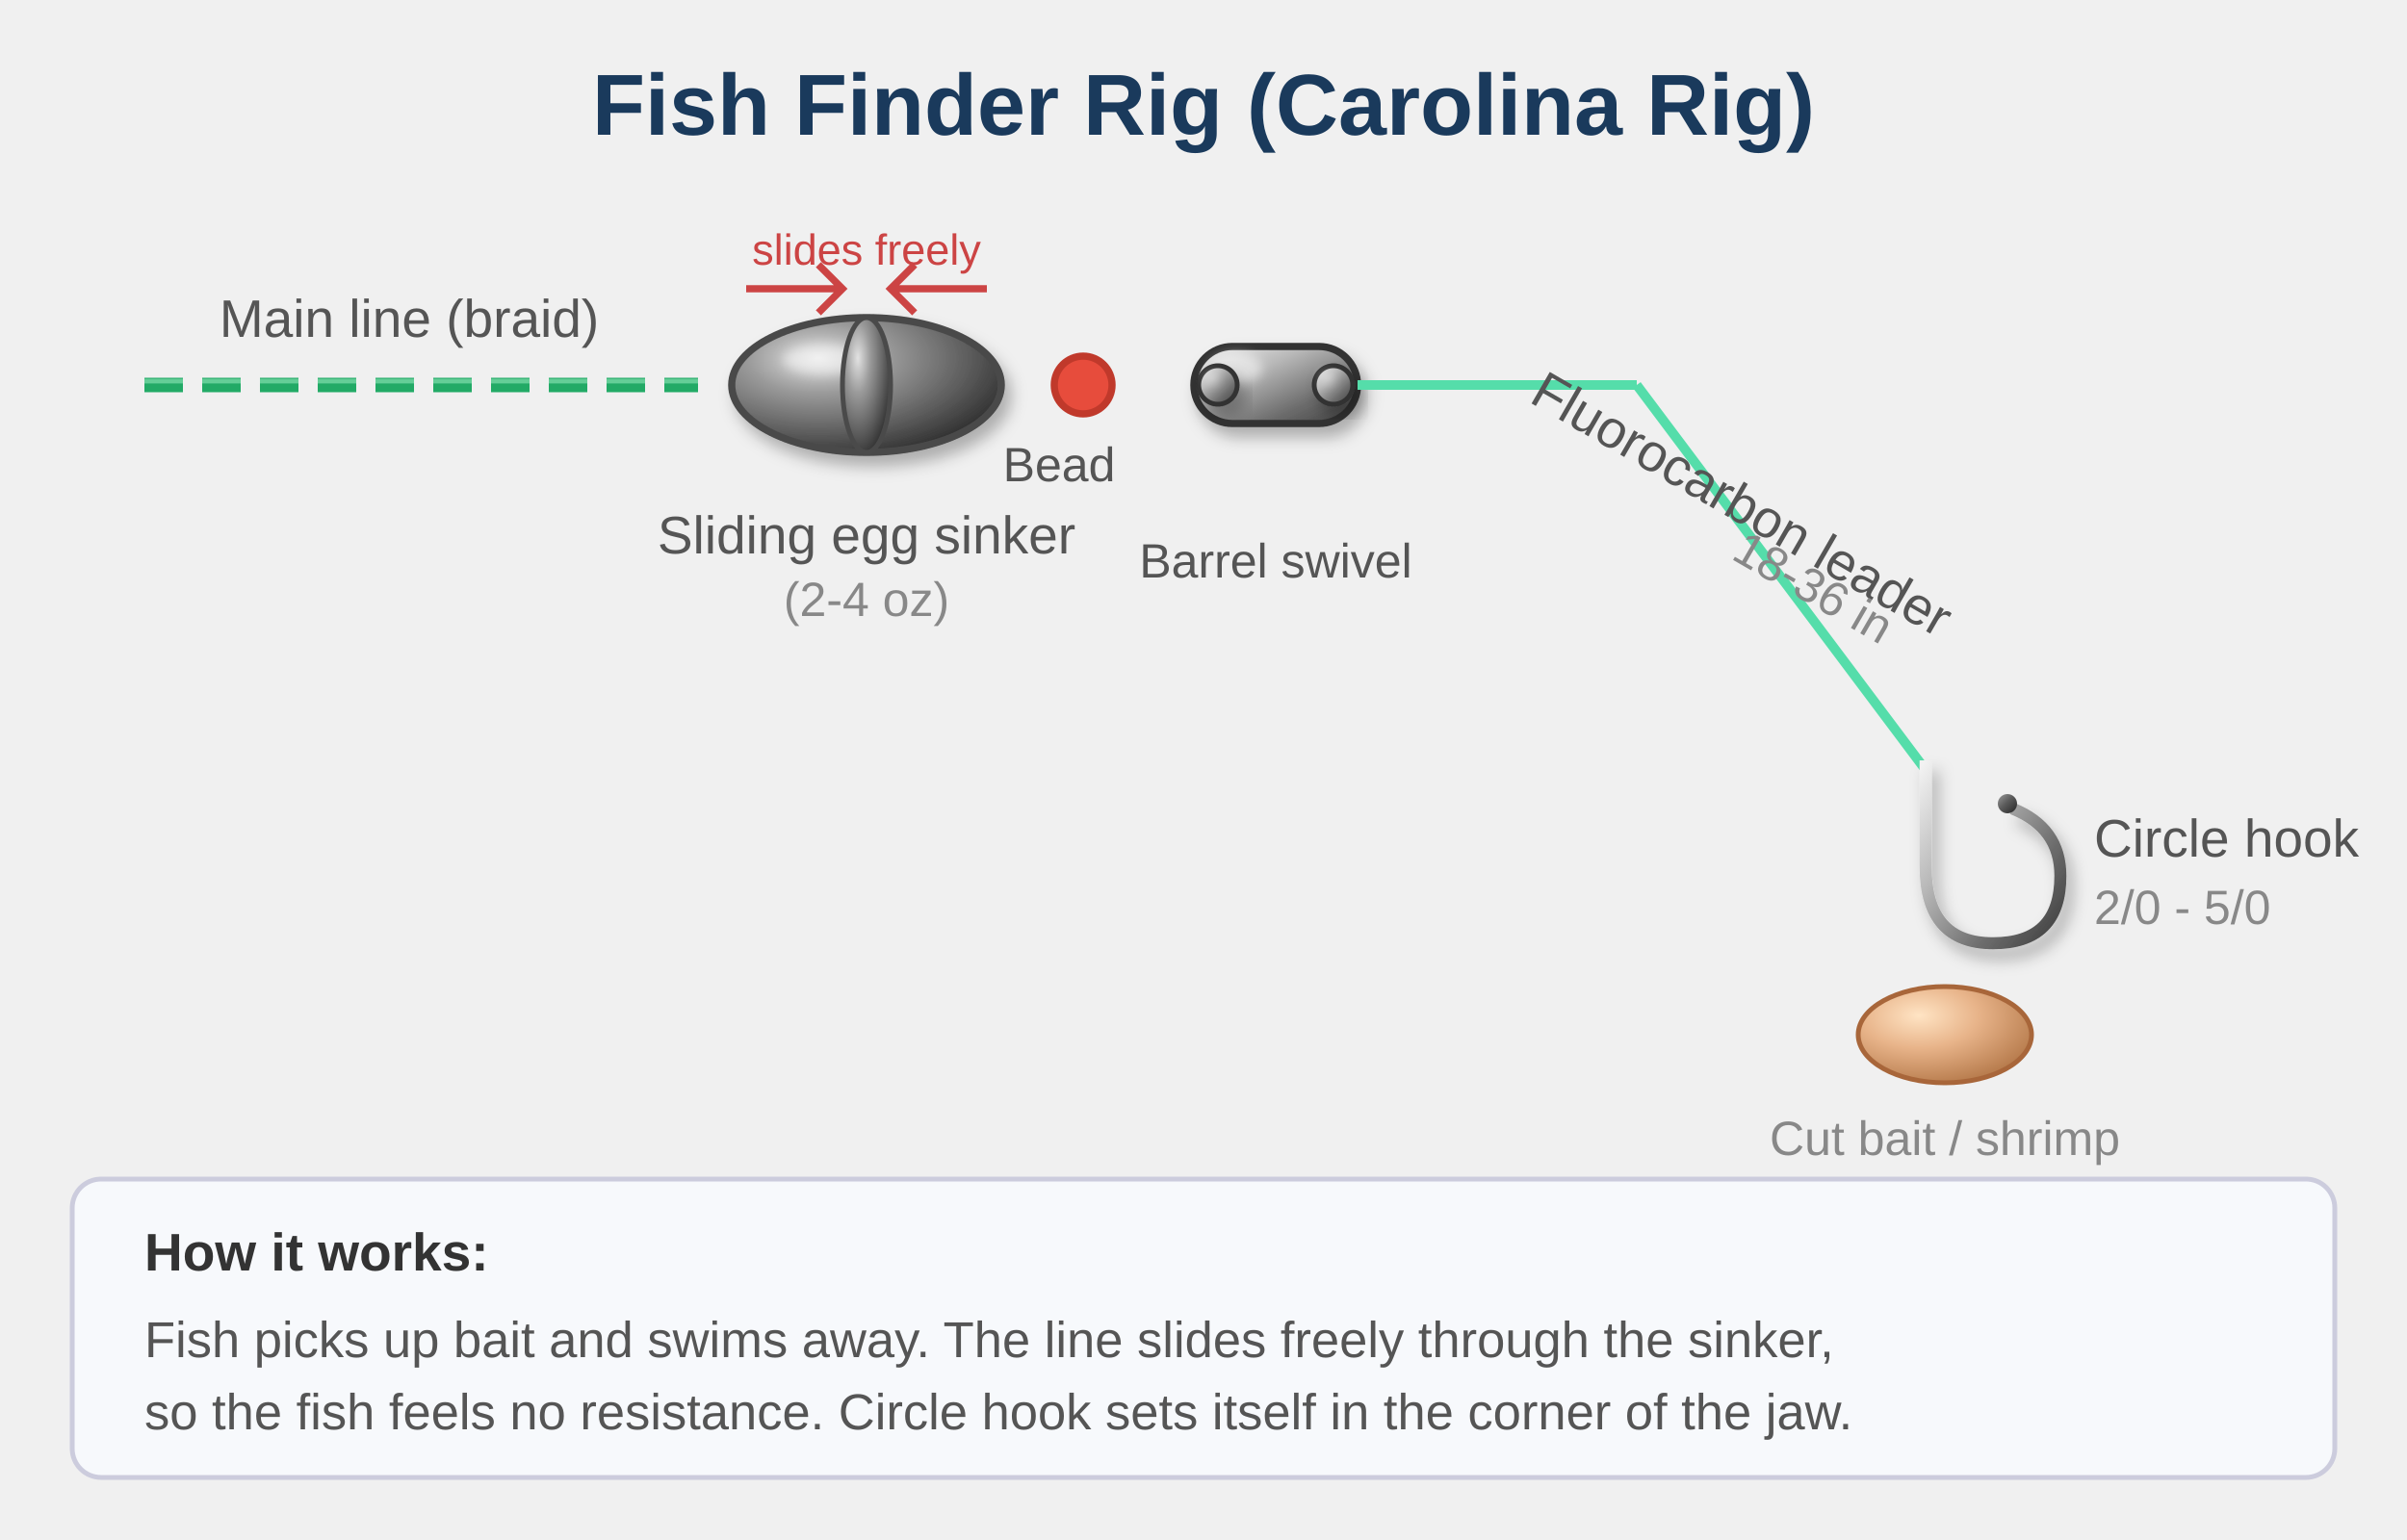
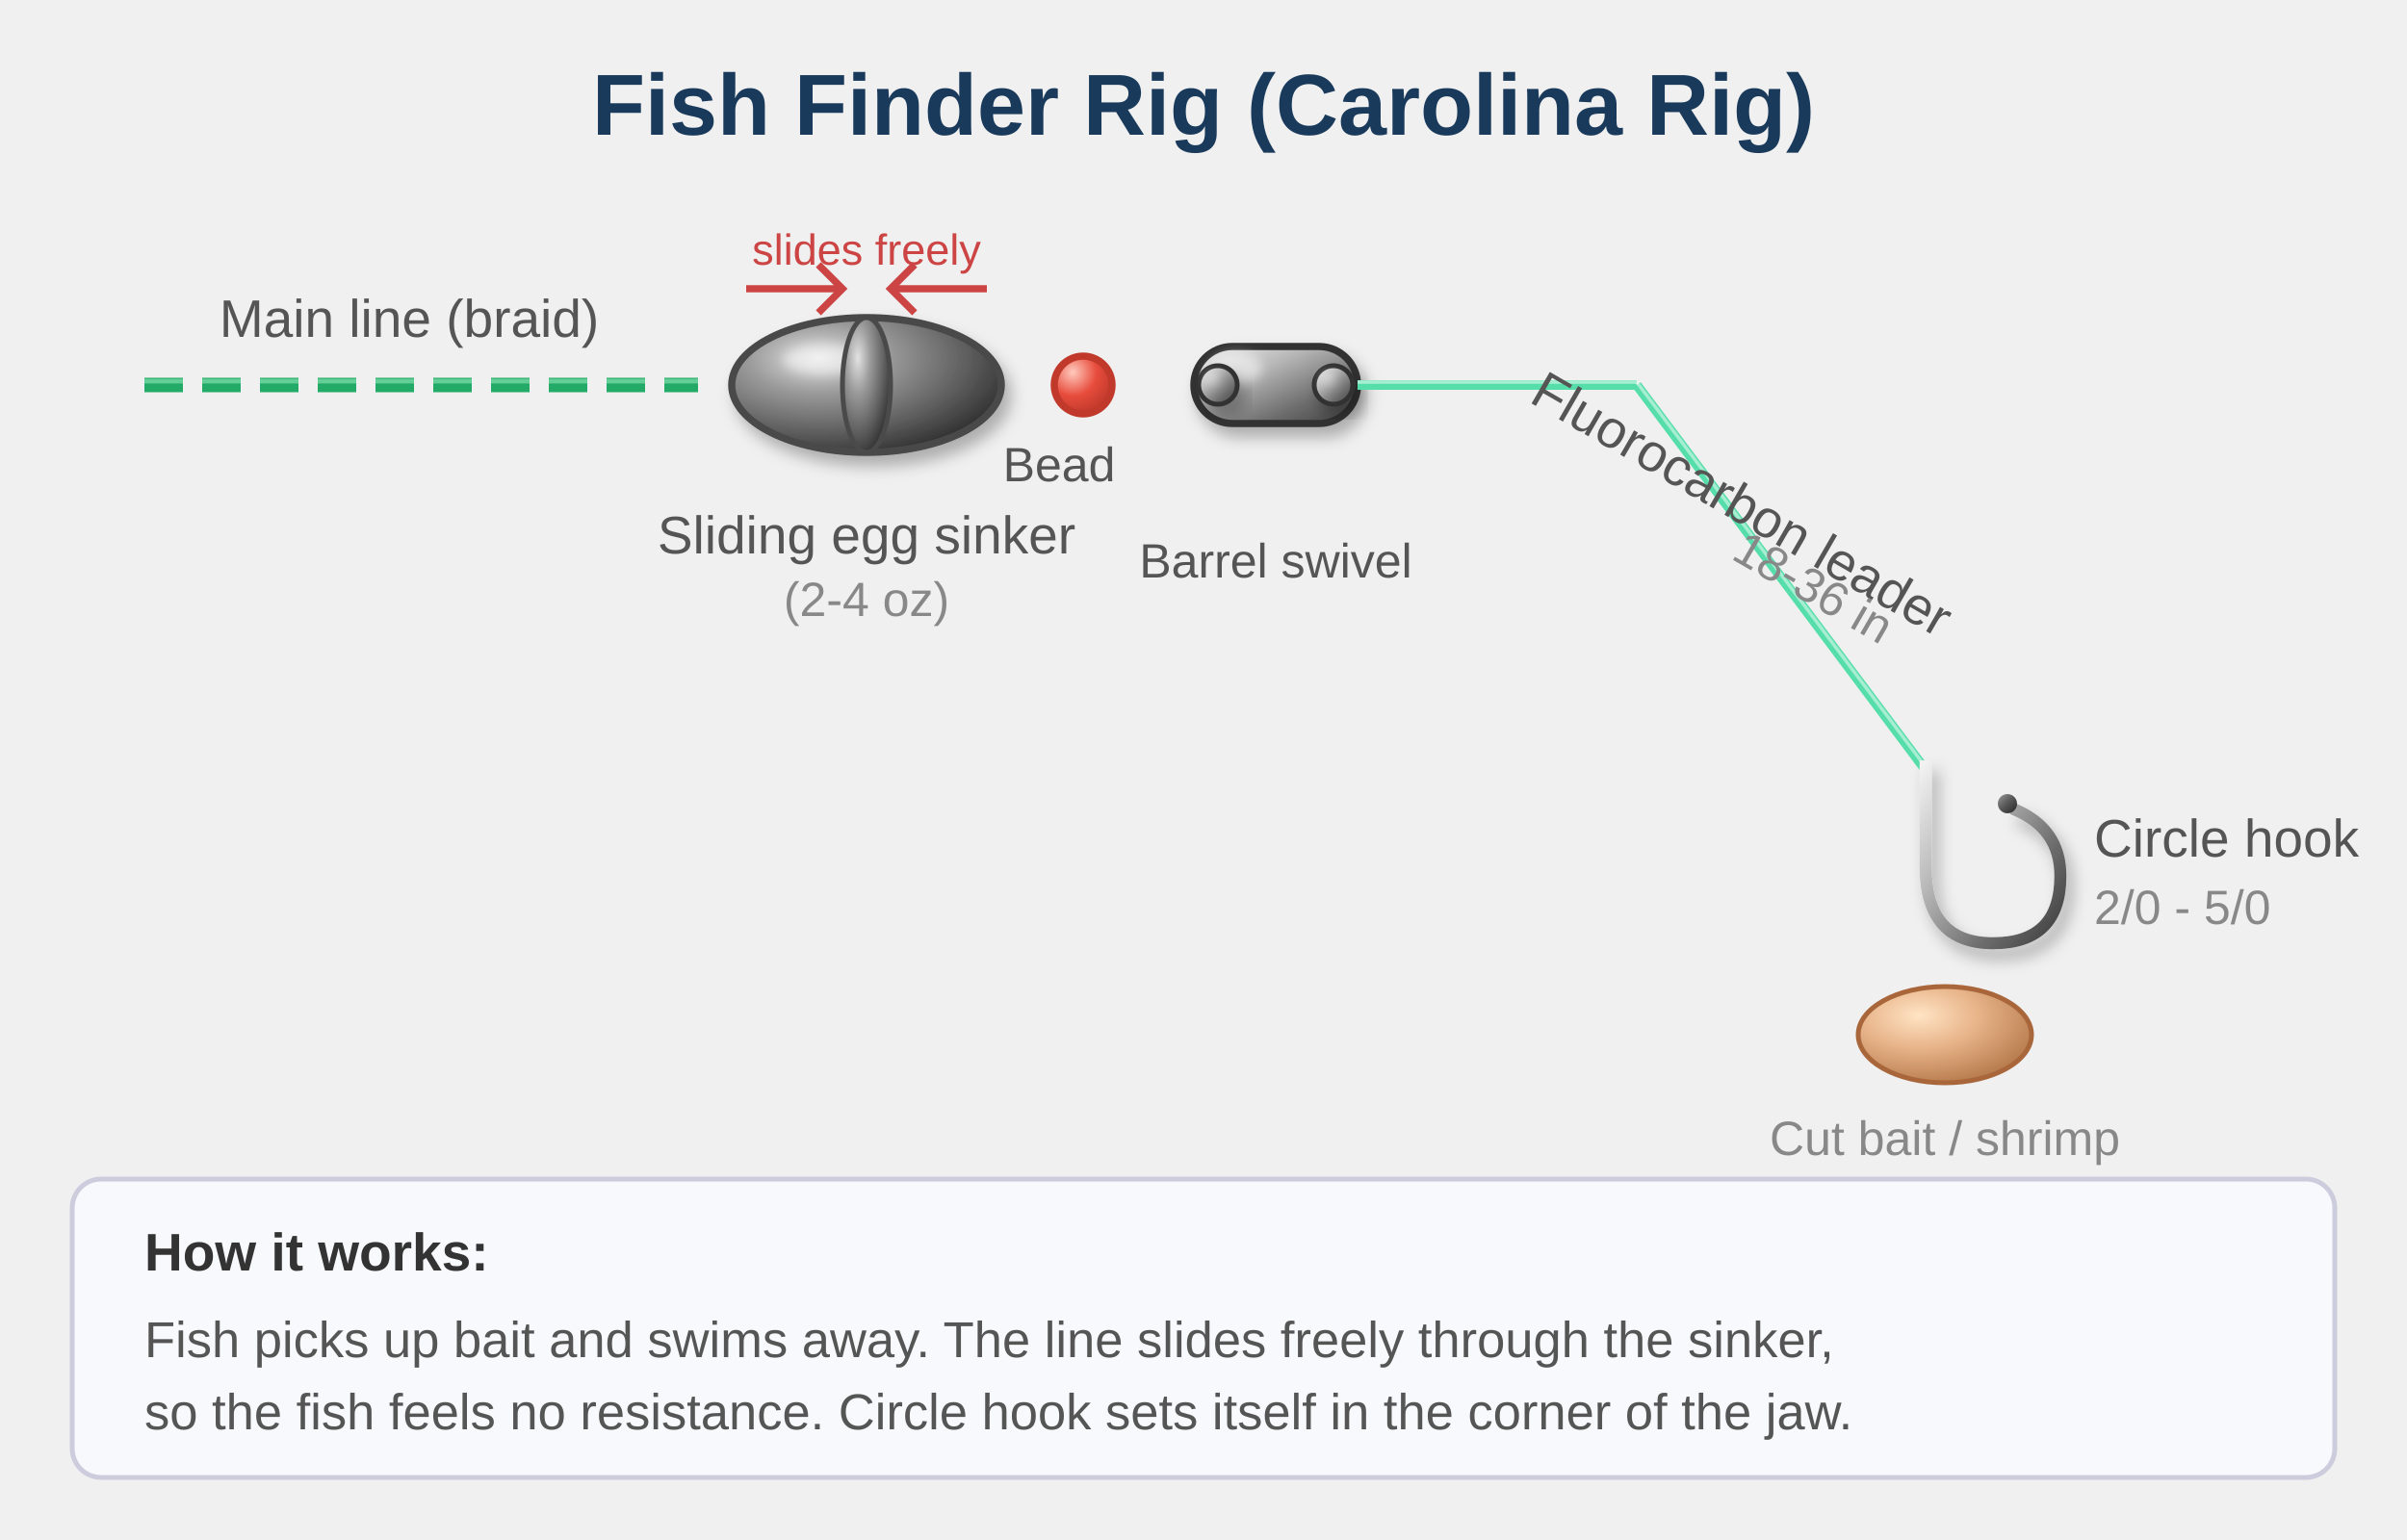
<svg xmlns="http://www.w3.org/2000/svg" viewBox="0 0 500 320" font-family="Arial, sans-serif">
+   <defs>
+     <radialGradient id="beadGrad_e74c3c" cx="32%" cy="28%" r="75%">
+       <stop offset="0%" stop-color="#ffc9bd" />
+       <stop offset="55%" stop-color="#e74c3c" />
+       <stop offset="100%" stop-color="#c0392b" />
+     </radialGradient>
+   </defs>
  <defs>
    <radialGradient id="baitGrad" cx="35%" cy="30%" r="75%">
      <stop offset="0%" stop-color="#ffe4c4" />
      <stop offset="45%" stop-color="#e8b48a" />
      <stop offset="100%" stop-color="#b5794a" />
    </radialGradient>
    <filter id="glossBlur" x="-60%" y="-60%" width="220%" height="220%">
      <feGaussianBlur stdDeviation="1.1" />
    </filter>
  </defs>
  <defs>
    <linearGradient id="steelGrad" x1="0%" y1="0%" x2="100%" y2="100%">
      <stop offset="0%" stop-color="#f2f2f2" />
      <stop offset="35%" stop-color="#b8b8b8" />
      <stop offset="70%" stop-color="#6e6e6e" />
      <stop offset="100%" stop-color="#3d3d3d" />
    </linearGradient>
    <linearGradient id="steelGradDark" x1="0%" y1="0%" x2="100%" y2="100%">
      <stop offset="0%" stop-color="#9a9a9a" />
      <stop offset="45%" stop-color="#5c5c5c" />
      <stop offset="100%" stop-color="#242424" />
    </linearGradient>
    <radialGradient id="leadGrad" cx="32%" cy="30%" r="75%">
      <stop offset="0%" stop-color="#e2e2e2" />
      <stop offset="35%" stop-color="#9a9a9a" />
      <stop offset="75%" stop-color="#5c5c5c" />
      <stop offset="100%" stop-color="#333333" />
    </radialGradient>
    <filter id="softShadow" x="-40%" y="-40%" width="180%" height="180%">
      <feDropShadow dx="1.4" dy="2.2" stdDeviation="1.6" flood-color="#000000" flood-opacity="0.28" />
    </filter>
  </defs>
  <defs>
    <marker id="ff-hook" markerWidth="18" markerHeight="18" refX="5" refY="14" orient="auto">
      <path d="M5 0 L5 10 Q5 16 10 16 Q15 16 15 12" fill="none" stroke="url(#steelGrad)" stroke-width="2" filter="url(#softShadow)" />
      <circle cx="14" cy="11" r="1.5" fill="url(#steelGradDark)" />
    </marker>
  </defs>
  <text x="250" y="28" text-anchor="middle" font-size="18" font-weight="bold" fill="#1a3a5c">Fish Finder Rig (Carolina Rig)</text>
  <line x1="30" y1="80" x2="145" y2="80" stroke="#2a6" stroke-width="3" stroke-dasharray="8,4" />
  <line x1="30" y1="79.2" x2="145" y2="79.2" stroke="#8fe6b8" stroke-width="0.96" stroke-dasharray="8,4" opacity="0.6" />
  <text x="85" y="70" text-anchor="middle" font-size="11" fill="#555">Main line (braid)</text>
  <ellipse cx="180" cy="80" rx="28" ry="14" fill="url(#leadGrad)" stroke="#4a4a4a" stroke-width="1.5" filter="url(#softShadow)" />
  <ellipse cx="171.0" cy="74.7" rx="8.4" ry="3.1" fill="#ffffff" opacity="0.5" filter="url(#glossBlur)" />
  <ellipse cx="180" cy="80" rx="5" ry="14" fill="url(#leadGrad)" stroke="#4a4a4a" stroke-width="1" />
  <text x="180" y="115" text-anchor="middle" font-size="11" fill="#555">Sliding egg sinker</text>
  <text x="180" y="128" text-anchor="middle" font-size="10" fill="#888">(2-4 oz)</text>
  <path d="M155 60 L175 60 M170 55 L175 60 L170 65" fill="none" stroke="#c44" stroke-width="1.5" />
  <path d="M205 60 L185 60 M190 55 L185 60 L190 65" fill="none" stroke="#c44" stroke-width="1.5" />
  <text x="180" y="55" text-anchor="middle" font-size="9" fill="#c44">slides freely</text>
-   <circle cx="225" cy="80" r="6" fill="#e74c3c" stroke="#c0392b" stroke-width="1.5" />
+   <circle cx="225" cy="80" r="6" fill="url(#beadGrad_e74c3c)" stroke="#c0392b" stroke-width="1.5" />
  <text x="220" y="100" text-anchor="middle" font-size="10" fill="#555">Bead</text>
  <rect x="248" y="72" width="34" height="16" rx="8" fill="url(#steelGrad)" stroke="#333333" stroke-width="1.5" filter="url(#softShadow)" />
  <ellipse cx="256.8" cy="76.5" rx="5.4" ry="3.2" fill="#ffffff" opacity="0.5" filter="url(#glossBlur)" />
  <circle cx="253" cy="80" r="4" fill="url(#steelGrad)" stroke="#333333" stroke-width="1" filter="url(#softShadow)" />
  <ellipse cx="251.7" cy="78.6" rx="1.3" ry="1.3" fill="#ffffff" opacity="0.5" filter="url(#glossBlur)" />
  <circle cx="277" cy="80" r="4" fill="url(#steelGrad)" stroke="#333333" stroke-width="1" filter="url(#softShadow)" />
  <ellipse cx="275.7" cy="78.6" rx="1.3" ry="1.3" fill="#ffffff" opacity="0.5" filter="url(#glossBlur)" />
  <text x="265" y="120" text-anchor="middle" font-size="10" fill="#555">Barrel swivel</text>
  <line x1="282" y1="80" x2="340" y2="80" stroke="#5da" stroke-width="2" />
+   <line x1="282" y1="79.4" x2="340" y2="79.4" stroke="#e8fbf3" stroke-width="0.70" opacity="0.55" />
  <line x1="340" y1="80" x2="400" y2="160" stroke="#5da" stroke-width="2" />
+   <line x1="340" y1="79.4" x2="400" y2="159.4" stroke="#e8fbf3" stroke-width="0.70" opacity="0.55" />
  <text x="360" y="108" text-anchor="middle" font-size="11" fill="#555" transform="rotate(30, 360, 108)">Fluorocarbon leader</text>
  <text x="375" y="125" text-anchor="middle" font-size="10" fill="#888" transform="rotate(30, 375, 125)">18-36 in</text>
  <g transform="translate(400, 158)">
    <path d="M0 0 L0 22 Q0 38 14 38 Q28 38 28 24 Q28 14 18 10" fill="none" stroke="url(#steelGrad)" stroke-width="2.5" filter="url(#softShadow)" />
    <circle cx="17" cy="9" r="2" fill="url(#steelGradDark)" />
    <text x="35" y="20" font-size="11" fill="#555">Circle hook</text>
    <text x="35" y="34" font-size="10" fill="#888">2/0 - 5/0</text>
  </g>
  <g transform="translate(392, 200)">
    <ellipse cx="12" cy="15" rx="18" ry="10" fill="url(#baitGrad)" stroke="#a8663a" stroke-width="1" />
    <text x="12" y="40" text-anchor="middle" font-size="10" fill="#888">Cut bait / shrimp</text>
  </g>
  <rect x="15" y="245" width="470" height="62" rx="6" fill="#f7f9fc" stroke="#ccd" stroke-width="1" />
  <text x="30" y="264" font-size="11" fill="#333" font-weight="bold">How it works:</text>
  <text x="30" y="282" font-size="10.5" fill="#555">Fish picks up bait and swims away. The line slides freely through the sinker,</text>
  <text x="30" y="297" font-size="10.5" fill="#555">so the fish feels no resistance. Circle hook sets itself in the corner of the jaw.</text>
</svg>
